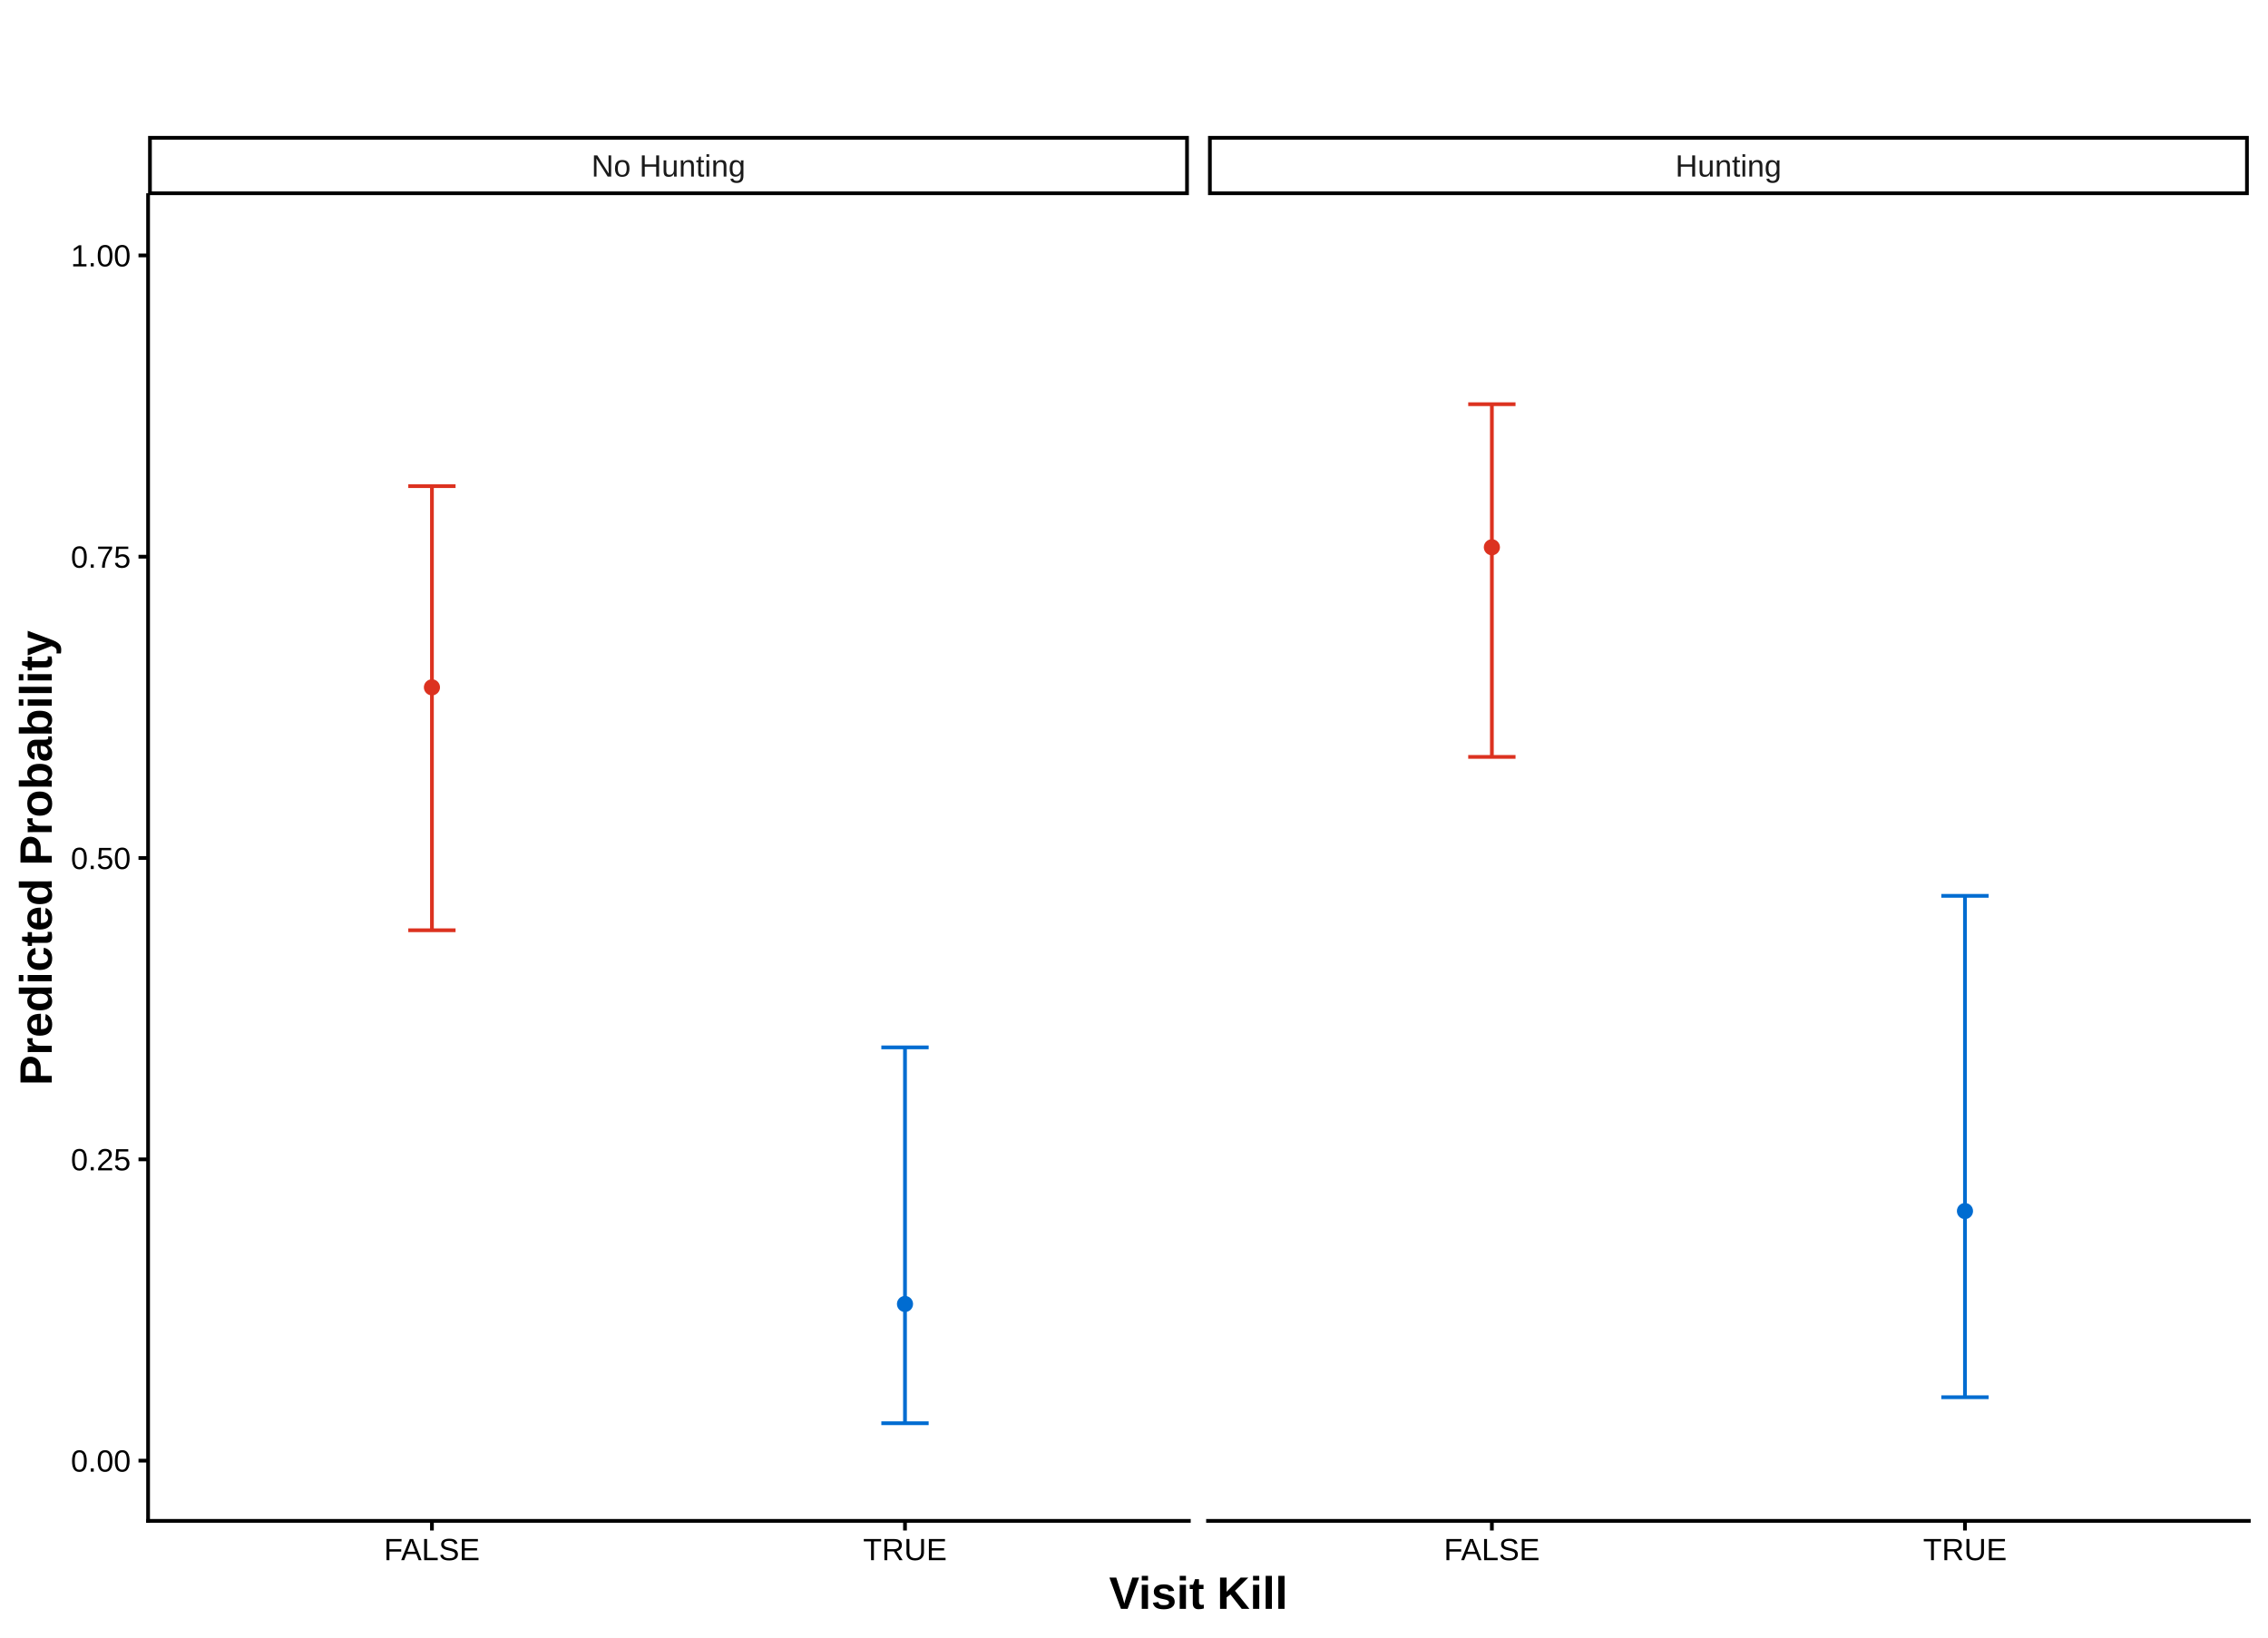
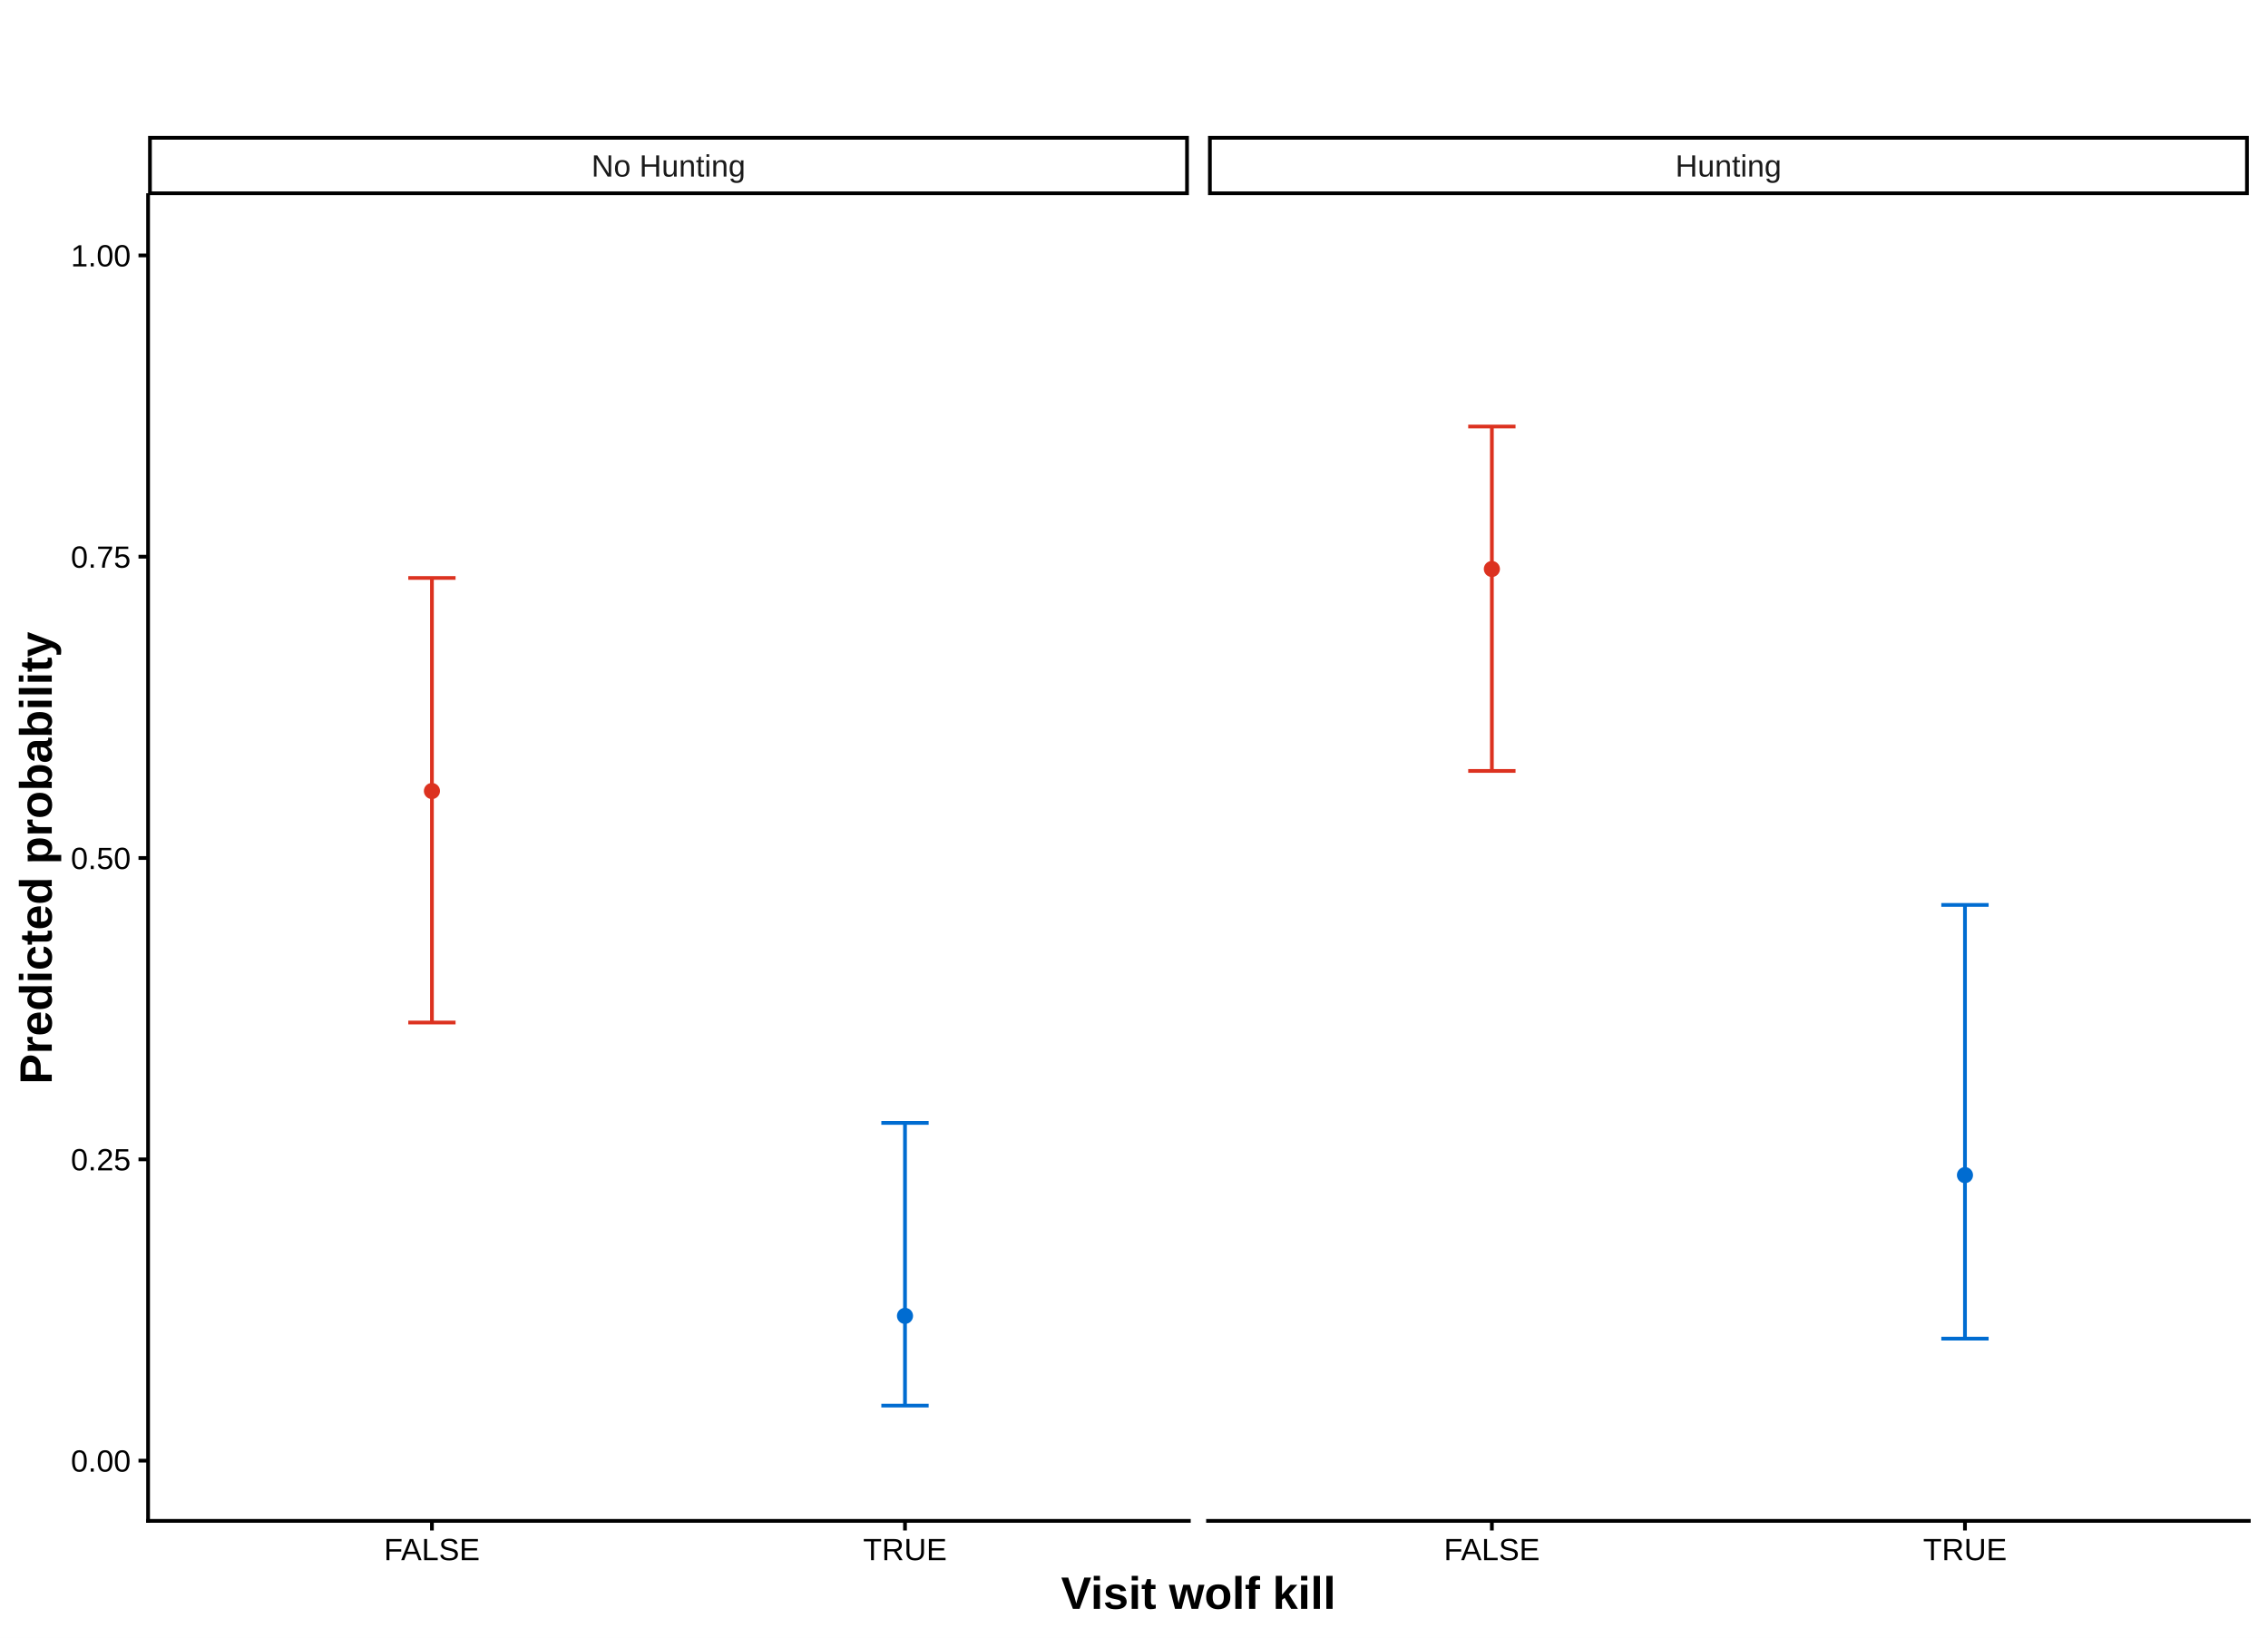
<svg xmlns="http://www.w3.org/2000/svg" width="648.00pt" height="468.00pt" viewBox="0 0 648.00 468.00">
  <g class="svglite">
    <defs>
      <style type="text/css">
    .svglite line, .svglite polyline, .svglite polygon, .svglite path, .svglite rect, .svglite circle {
      fill: none;
      stroke: #000000;
      stroke-linecap: round;
      stroke-linejoin: round;
      stroke-miterlimit: 10.00;
    }
    .svglite text {
      white-space: pre;
    }
    .svglite g.glyphgroup path {
      fill: inherit;
      stroke: none;
    }
  </style>
    </defs>
    <rect width="100%" height="100%" style="stroke: none; fill: #FFFFFF;" />
    <defs>
      <clipPath id="cpMC4wMHw2NDguMDB8MC4wMHw0NjguMDA=">
        <rect x="0.00" y="0.00" width="648.00" height="468.00" />
      </clipPath>
    </defs>
    <g clip-path="url(#cpMC4wMHw2NDguMDB8MC4wMHw0NjguMDA=)">
      <rect x="0.00" y="0" width="648.00" height="468.00" style="stroke-width: 1.07; stroke: #FFFFFF; fill: #FFFFFF;" />
    </g>
    <defs>
      <clipPath id="cpNDIuMzF8MzM5LjY3fDU1Ljc3fDQzNC42NQ==">
        <rect x="42.31" y="55.77" width="297.37" height="378.88" />
      </clipPath>
    </defs>
    <g clip-path="url(#cpNDIuMzF8MzM5LjY3fDU1Ljc3fDQzNC42NQ==)">
      <rect x="42.31" y="55.77" width="297.37" height="378.88" style="stroke-width: 1.07; stroke: none; fill: #FFFFFF;" />
-       <circle cx="258.57" cy="372.66" r="1.95" style="stroke-width: 0.71; stroke: #006CD1; fill: #006CD1;" />
-       <circle cx="123.41" cy="196.43" r="1.95" style="stroke-width: 0.71; stroke: #DC3220; fill: #DC3220;" />
-       <polyline points="251.81,299.33 265.33,299.33 " style="stroke-width: 1.07; stroke: #006CD1; stroke-linecap: butt;" />
-       <polyline points="258.57,299.33 258.57,406.74 " style="stroke-width: 1.07; stroke: #006CD1; stroke-linecap: butt;" />
-       <polyline points="251.81,406.74 265.33,406.74 " style="stroke-width: 1.07; stroke: #006CD1; stroke-linecap: butt;" />
-       <polyline points="116.65,138.93 130.16,138.93 " style="stroke-width: 1.07; stroke: #DC3220; stroke-linecap: butt;" />
-       <polyline points="123.41,138.93 123.41,265.86 " style="stroke-width: 1.07; stroke: #DC3220; stroke-linecap: butt;" />
-       <polyline points="116.65,265.86 130.16,265.86 " style="stroke-width: 1.07; stroke: #DC3220; stroke-linecap: butt;" />
+       <circle cx="258.57" cy="376.06" r="1.95" style="stroke-width: 0.71; stroke: #006CD1; fill: #006CD1;" />
+       <circle cx="123.41" cy="226.06" r="1.95" style="stroke-width: 0.71; stroke: #DC3220; fill: #DC3220;" />
+       <polyline points="251.81,320.91 265.33,320.91 " style="stroke-width: 1.07; stroke: #006CD1; stroke-linecap: butt;" />
+       <polyline points="258.57,320.91 258.57,401.70 " style="stroke-width: 1.07; stroke: #006CD1; stroke-linecap: butt;" />
+       <polyline points="251.81,401.70 265.33,401.70 " style="stroke-width: 1.07; stroke: #006CD1; stroke-linecap: butt;" />
+       <polyline points="116.65,165.17 130.16,165.17 " style="stroke-width: 1.07; stroke: #DC3220; stroke-linecap: butt;" />
+       <polyline points="123.41,165.17 123.41,292.22 " style="stroke-width: 1.07; stroke: #DC3220; stroke-linecap: butt;" />
+       <polyline points="116.65,292.22 130.16,292.22 " style="stroke-width: 1.07; stroke: #DC3220; stroke-linecap: butt;" />
    </g>
    <g clip-path="url(#cpMC4wMHw2NDguMDB8MC4wMHw0NjguMDA=)">
</g>
    <defs>
      <clipPath id="cpMzQ1LjE1fDY0Mi41Mnw1NS43N3w0MzQuNjU=">
        <rect x="345.15" y="55.77" width="297.37" height="378.88" />
      </clipPath>
    </defs>
    <g clip-path="url(#cpMzQ1LjE1fDY0Mi41Mnw1NS43N3w0MzQuNjU=)">
      <rect x="345.15" y="55.77" width="297.37" height="378.88" style="stroke-width: 1.07; stroke: none; fill: #FFFFFF;" />
-       <circle cx="561.42" cy="346.10" r="1.95" style="stroke-width: 0.71; stroke: #006CD1; fill: #006CD1;" />
-       <circle cx="426.25" cy="156.40" r="1.95" style="stroke-width: 0.71; stroke: #DC3220; fill: #DC3220;" />
-       <polyline points="554.66,256.02 568.18,256.02 " style="stroke-width: 1.07; stroke: #006CD1; stroke-linecap: butt;" />
-       <polyline points="561.42,256.02 561.42,399.31 " style="stroke-width: 1.07; stroke: #006CD1; stroke-linecap: butt;" />
-       <polyline points="554.66,399.31 568.18,399.31 " style="stroke-width: 1.07; stroke: #006CD1; stroke-linecap: butt;" />
-       <polyline points="419.49,115.52 433.01,115.52 " style="stroke-width: 1.07; stroke: #DC3220; stroke-linecap: butt;" />
-       <polyline points="426.25,115.52 426.25,216.31 " style="stroke-width: 1.07; stroke: #DC3220; stroke-linecap: butt;" />
-       <polyline points="419.49,216.31 433.01,216.31 " style="stroke-width: 1.07; stroke: #DC3220; stroke-linecap: butt;" />
+       <circle cx="561.42" cy="335.83" r="1.95" style="stroke-width: 0.71; stroke: #006CD1; fill: #006CD1;" />
+       <circle cx="426.25" cy="162.61" r="1.95" style="stroke-width: 0.71; stroke: #DC3220; fill: #DC3220;" />
+       <polyline points="554.66,258.61 568.18,258.61 " style="stroke-width: 1.07; stroke: #006CD1; stroke-linecap: butt;" />
+       <polyline points="561.42,258.61 561.42,382.56 " style="stroke-width: 1.07; stroke: #006CD1; stroke-linecap: butt;" />
+       <polyline points="554.66,382.56 568.18,382.56 " style="stroke-width: 1.07; stroke: #006CD1; stroke-linecap: butt;" />
+       <polyline points="419.49,121.89 433.01,121.89 " style="stroke-width: 1.07; stroke: #DC3220; stroke-linecap: butt;" />
+       <polyline points="426.25,121.89 426.25,220.32 " style="stroke-width: 1.07; stroke: #DC3220; stroke-linecap: butt;" />
+       <polyline points="419.49,220.32 433.01,220.32 " style="stroke-width: 1.07; stroke: #DC3220; stroke-linecap: butt;" />
    </g>
    <g clip-path="url(#cpMC4wMHw2NDguMDB8MC4wMHw0NjguMDA=)">
</g>
    <defs>
      <clipPath id="cpNDIuMzF8MzM5LjY3fDM4Ljg1fDU1Ljc3">
        <rect x="42.31" y="38.85" width="297.37" height="16.92" />
      </clipPath>
    </defs>
    <g clip-path="url(#cpNDIuMzF8MzM5LjY3fDM4Ljg1fDU1Ljc3)">
      <rect x="42.31" y="38.85" width="297.37" height="16.92" style="stroke-width: 2.13; fill: #FFFFFF;" />
      <text x="190.99" y="50.46" text-anchor="middle" style="font-size: 8.80px;fill: #1A1A1A; font-family: &quot;Arial&quot;;" textLength="44.00px" lengthAdjust="spacingAndGlyphs">No Hunting</text>
    </g>
    <g clip-path="url(#cpMC4wMHw2NDguMDB8MC4wMHw0NjguMDA=)">
</g>
    <defs>
      <clipPath id="cpMzQ1LjE1fDY0Mi41MnwzOC44NXw1NS43Nw==">
        <rect x="345.15" y="38.85" width="297.37" height="16.92" />
      </clipPath>
    </defs>
    <g clip-path="url(#cpMzQ1LjE1fDY0Mi41MnwzOC44NXw1NS43Nw==)">
      <rect x="345.15" y="38.85" width="297.37" height="16.92" style="stroke-width: 2.13; fill: #FFFFFF;" />
      <text x="493.84" y="50.46" text-anchor="middle" style="font-size: 8.80px;fill: #1A1A1A; font-family: &quot;Arial&quot;;" textLength="30.31px" lengthAdjust="spacingAndGlyphs">Hunting</text>
    </g>
    <g clip-path="url(#cpMC4wMHw2NDguMDB8MC4wMHw0NjguMDA=)">
      <polyline points="42.31,434.65 339.67,434.65 " style="stroke-width: 1.07; stroke-linecap: square;" />
      <polyline points="123.41,437.39 123.41,434.65 " style="stroke-width: 1.07; stroke-linecap: butt;" />
      <polyline points="258.57,437.39 258.57,434.65 " style="stroke-width: 1.07; stroke-linecap: butt;" />
      <text x="123.41" y="445.88" text-anchor="middle" style="font-size: 8.80px; font-family: &quot;Arial&quot;;" textLength="27.41px" lengthAdjust="spacingAndGlyphs">FALSE</text>
      <text x="258.57" y="445.88" text-anchor="middle" style="font-size: 8.80px; font-family: &quot;Arial&quot;;" textLength="23.97px" lengthAdjust="spacingAndGlyphs">TRUE</text>
      <polyline points="345.15,434.65 642.52,434.65 " style="stroke-width: 1.07; stroke-linecap: square;" />
      <polyline points="426.25,437.39 426.25,434.65 " style="stroke-width: 1.07; stroke-linecap: butt;" />
      <polyline points="561.42,437.39 561.42,434.65 " style="stroke-width: 1.07; stroke-linecap: butt;" />
      <text x="426.25" y="445.88" text-anchor="middle" style="font-size: 8.80px; font-family: &quot;Arial&quot;;" textLength="27.41px" lengthAdjust="spacingAndGlyphs">FALSE</text>
      <text x="561.42" y="445.88" text-anchor="middle" style="font-size: 8.80px; font-family: &quot;Arial&quot;;" textLength="23.97px" lengthAdjust="spacingAndGlyphs">TRUE</text>
      <polyline points="42.31,434.65 42.31,55.77 " style="stroke-width: 1.07; stroke-linecap: square;" />
      <text x="37.37" y="420.58" text-anchor="end" style="font-size: 8.80px; font-family: &quot;Arial&quot;;" textLength="17.11px" lengthAdjust="spacingAndGlyphs">0.00</text>
      <text x="37.37" y="334.47" text-anchor="end" style="font-size: 8.80px; font-family: &quot;Arial&quot;;" textLength="17.11px" lengthAdjust="spacingAndGlyphs">0.25</text>
      <text x="37.37" y="248.36" text-anchor="end" style="font-size: 8.80px; font-family: &quot;Arial&quot;;" textLength="17.11px" lengthAdjust="spacingAndGlyphs">0.50</text>
      <text x="37.37" y="162.25" text-anchor="end" style="font-size: 8.80px; font-family: &quot;Arial&quot;;" textLength="17.11px" lengthAdjust="spacingAndGlyphs">0.75</text>
      <text x="37.37" y="76.14" text-anchor="end" style="font-size: 8.80px; font-family: &quot;Arial&quot;;" textLength="17.11px" lengthAdjust="spacingAndGlyphs">1.00</text>
      <polyline points="39.57,417.43 42.31,417.43 " style="stroke-width: 1.07; stroke-linecap: butt;" />
      <polyline points="39.57,331.32 42.31,331.32 " style="stroke-width: 1.07; stroke-linecap: butt;" />
      <polyline points="39.57,245.21 42.31,245.21 " style="stroke-width: 1.07; stroke-linecap: butt;" />
      <polyline points="39.57,159.10 42.31,159.10 " style="stroke-width: 1.07; stroke-linecap: butt;" />
      <polyline points="39.57,72.99 42.31,72.99 " style="stroke-width: 1.07; stroke-linecap: butt;" />
-       <text x="342.41" y="459.78" text-anchor="middle" style="font-size: 13.00px; font-weight: bold; font-family: &quot;Arial&quot;;" textLength="51.05px" lengthAdjust="spacingAndGlyphs">Visit Kill</text>
-       <text transform="translate(14.79,245.21) rotate(-90)" text-anchor="middle" style="font-size: 13.00px; font-weight: bold; font-family: &quot;Arial&quot;;" textLength="130.03px" lengthAdjust="spacingAndGlyphs">Predicted Probability</text>
+       <text x="342.41" y="459.78" text-anchor="middle" style="font-size: 13.00px; font-weight: bold; font-family: &quot;Arial&quot;;" textLength="78.48px" lengthAdjust="spacingAndGlyphs">Visit wolf kill</text>
+       <text transform="translate(14.79,245.21) rotate(-90)" text-anchor="middle" style="font-size: 13.00px; font-weight: bold; font-family: &quot;Arial&quot;;" textLength="129.30px" lengthAdjust="spacingAndGlyphs">Predicted probability</text>
    </g>
  </g>
</svg>
